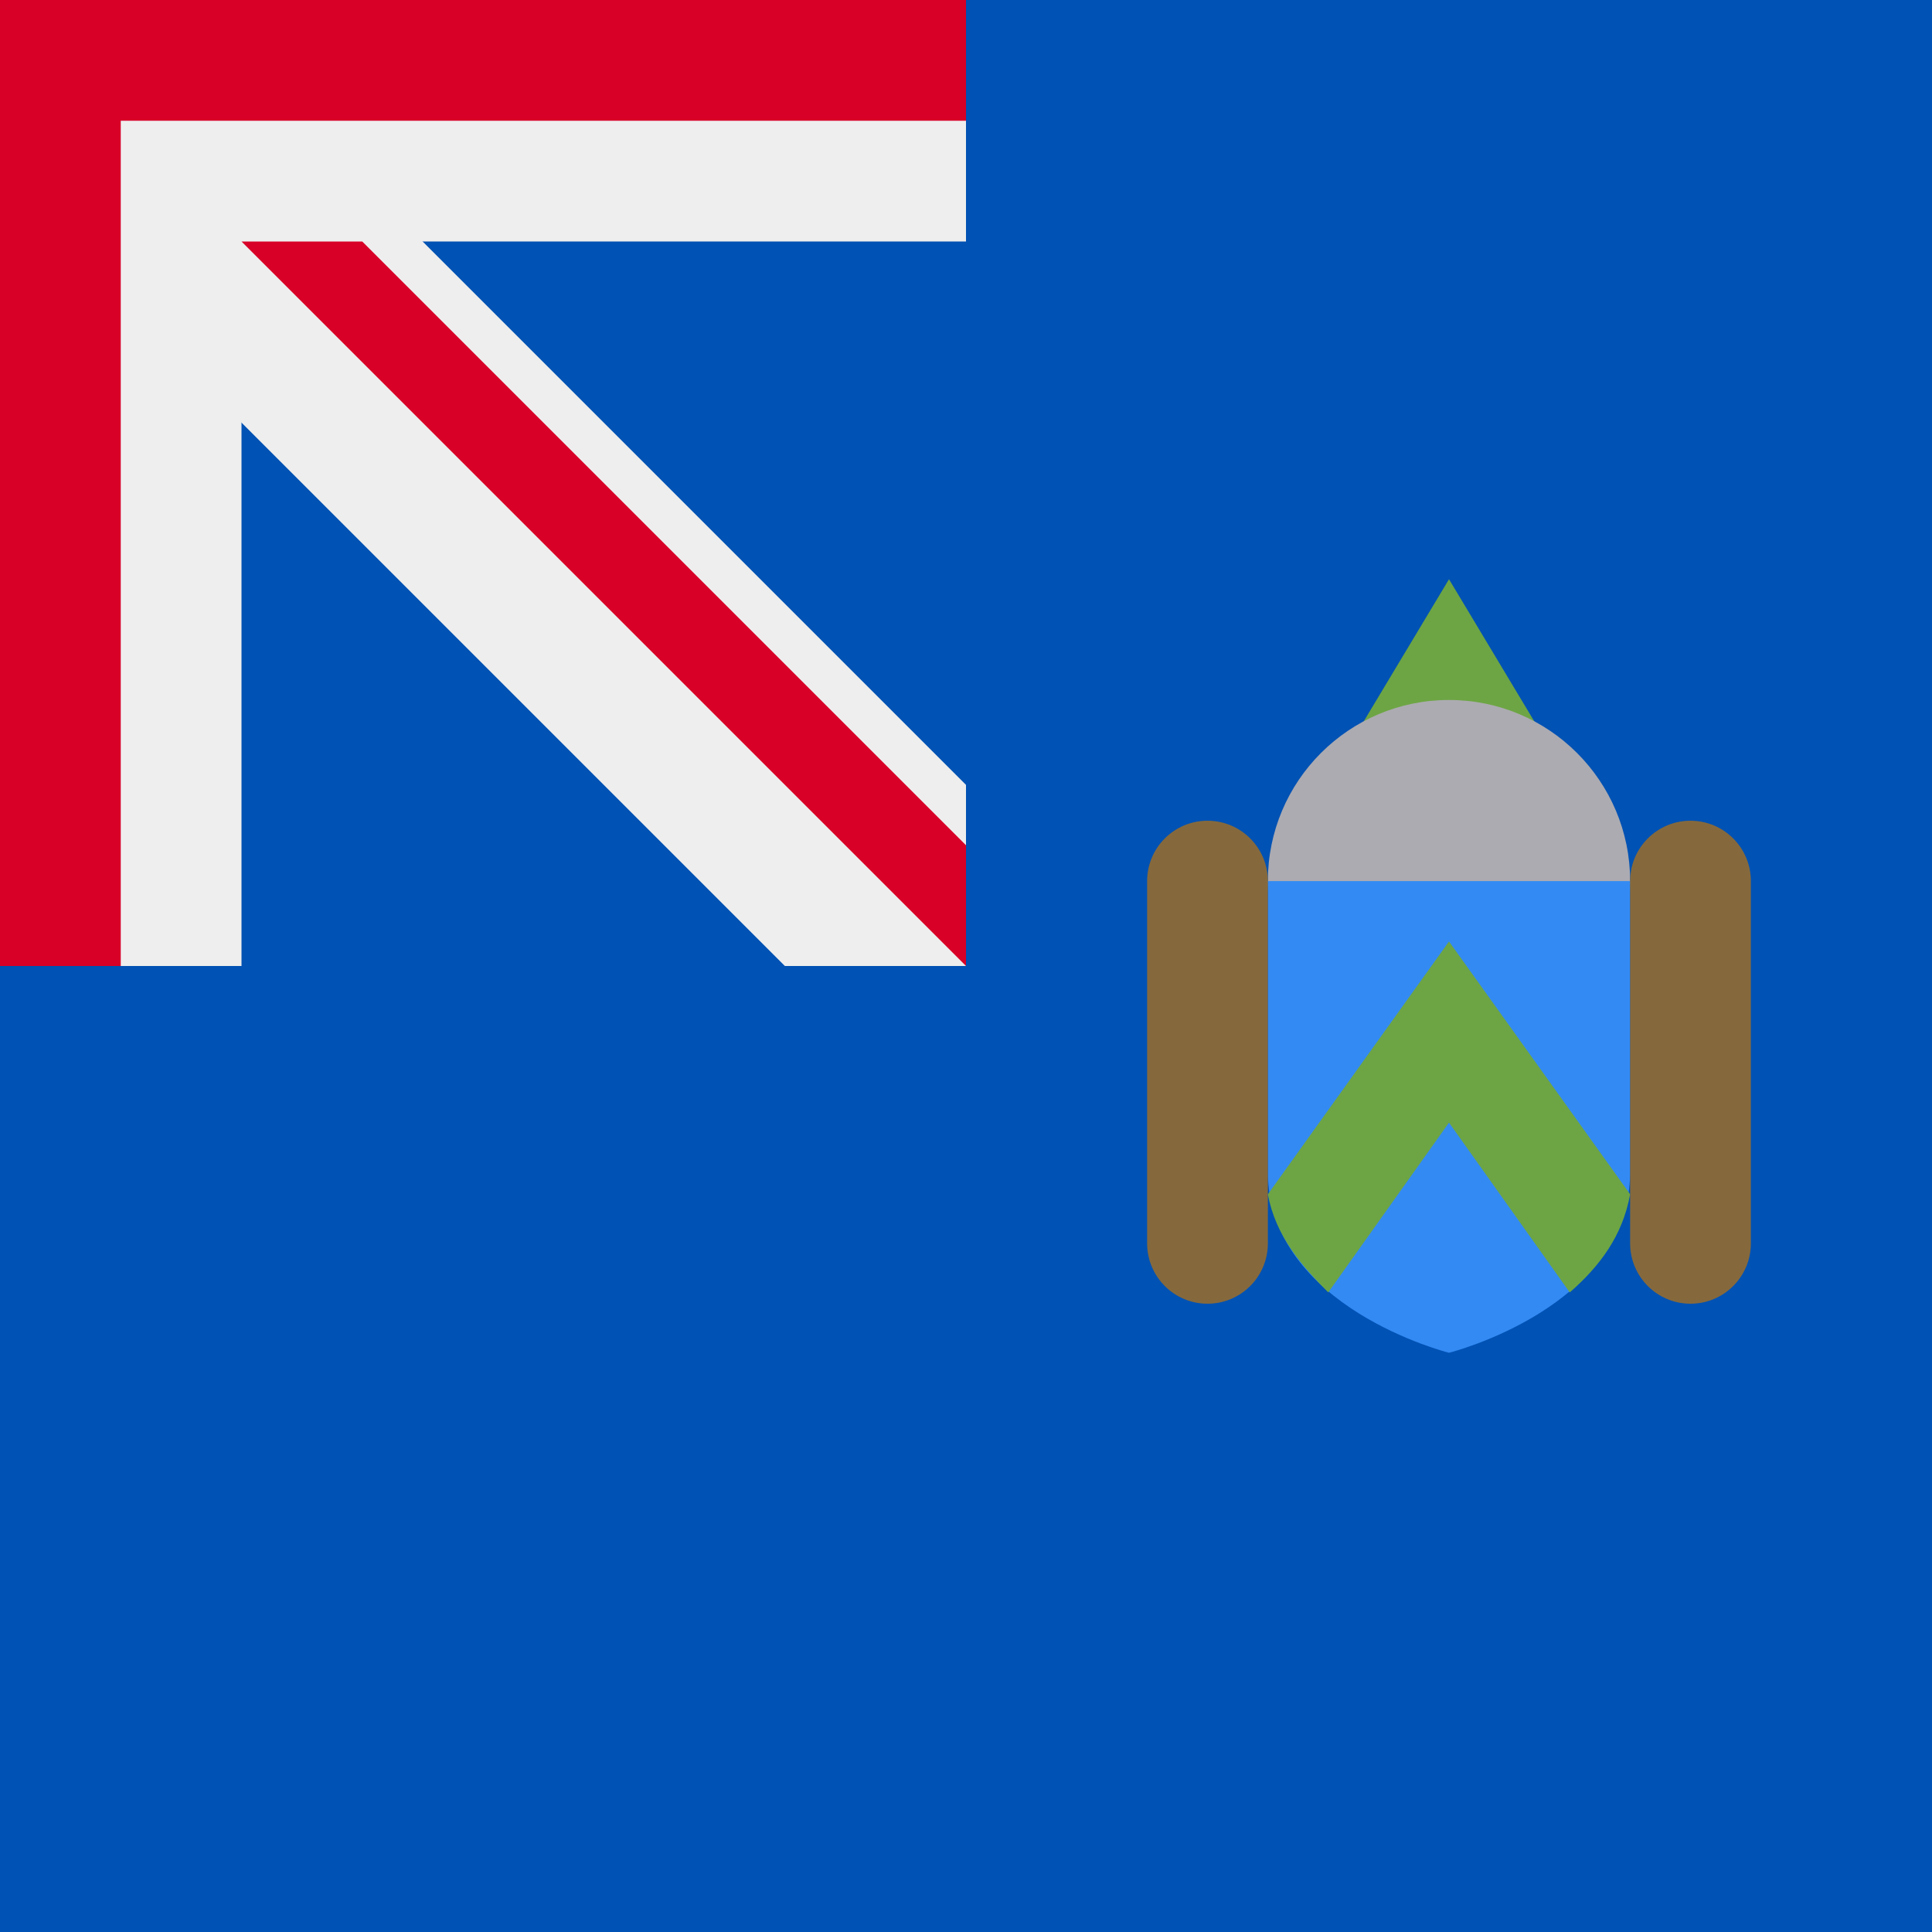
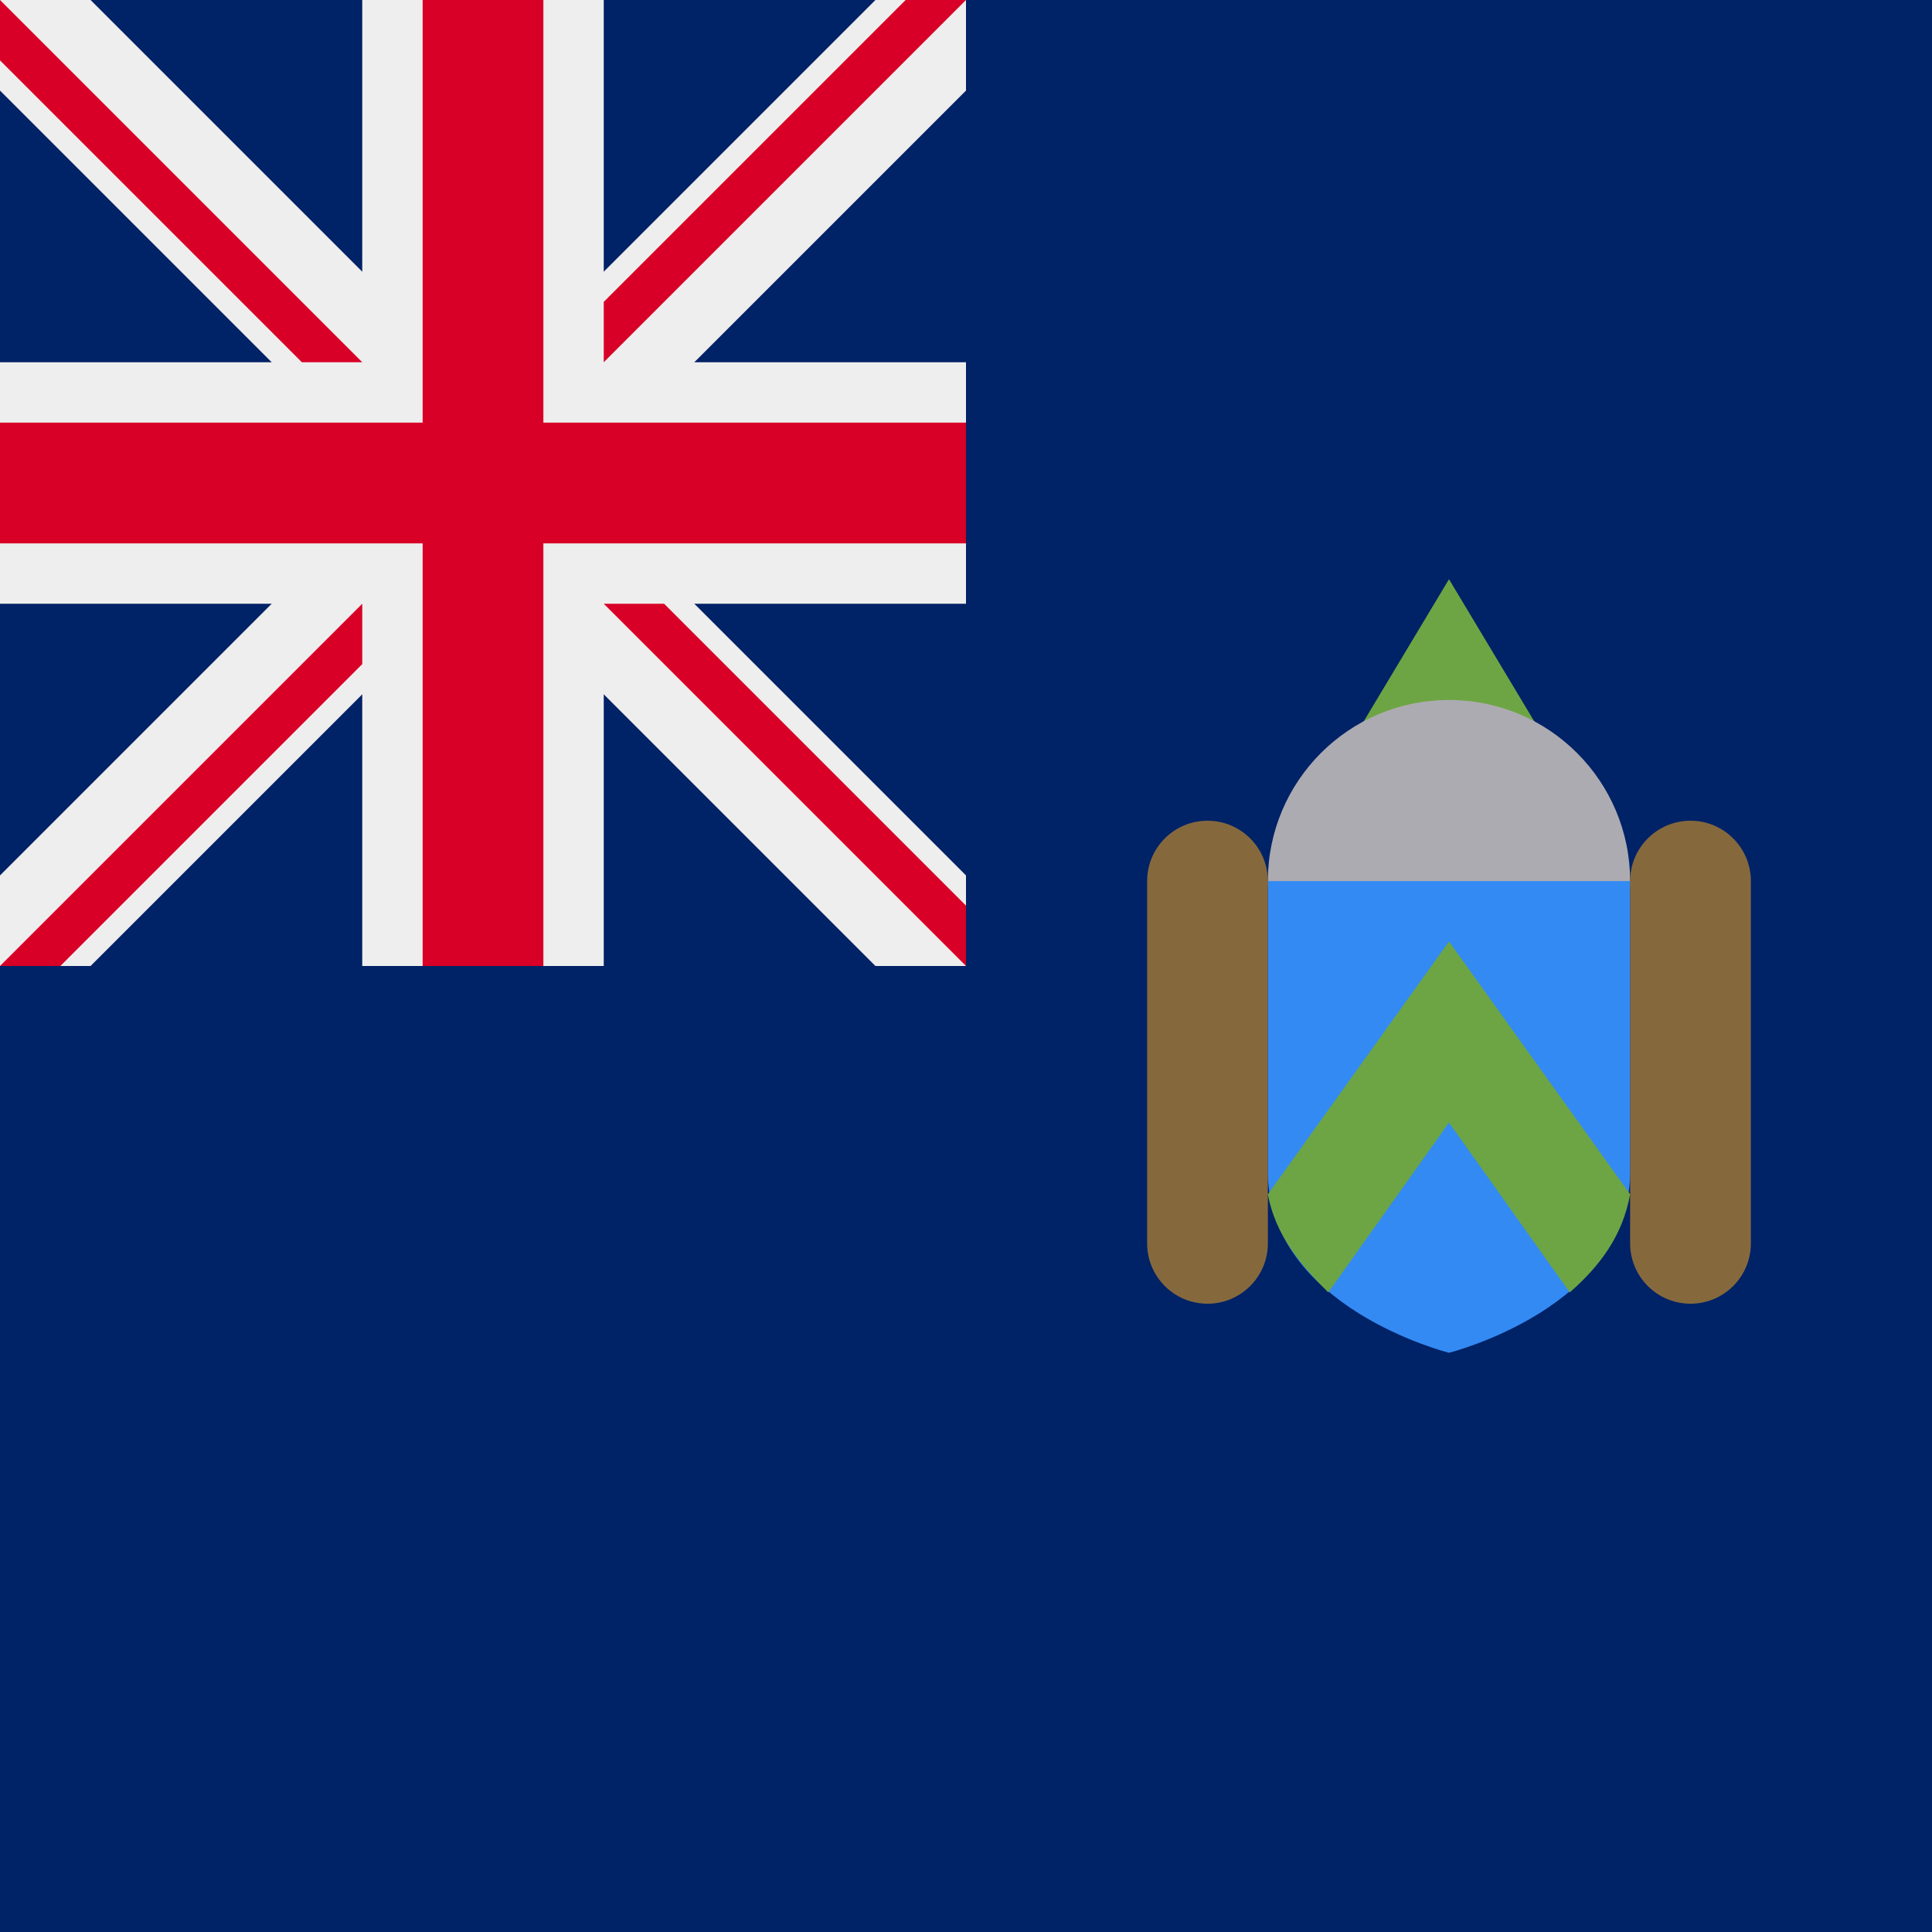
<svg xmlns="http://www.w3.org/2000/svg" width="512" height="512" fill="none">
  <g clip-path="url(#a)">
-     <path fill="#0052B4" d="M0 0h512v512H0z" />
-     <g clip-path="url(#b)">
-       <path fill="#0052B4" d="M-256-256h512v512h-512z" />
-       <path fill="#EEE" d="M208 256h48v-48L48 0l208-208v-48h-48L0-48l-208-208h-48v48L-48 0l-208 208v48h48L0 48l208 208Z" />
-       <path fill="#EEE" d="M256 64V-64H64v-192H-64v192h-192V64h192v192H64V64h192Z" />
-       <path fill="#D80027" d="M256 32v-64H32v-224h-64v224h-224v64h224v224h64V32h224Z" />
-       <path fill="#D80027" d="M256 224v32L64 64h32l160 160Z" />
-     </g>
+     <path fill="#026" d="M0 0h512v512H0z" />
+     <path fill="#026" d="M0 0h256v256H0z" />
+     <path fill="#EEE" d="M232 256h24v-24L152 128 256 24V0h-24L128 104 24 0H0v24l104 104L0 232v24h24l104-104 104 104Z" />
+     <path fill="#EEE" d="M256 160V96h-96V0H96v96H0v64h96v96h64v-96h96Z" />
+     <path fill="#D80027" d="M256 144v-32H144V0h-32v112H0v32h112v112h32V144h112Z" />
+     <path fill="#D80027" d="M0 16V0l96 96H80L0 16Zm256 224v16l-96-96h16l80 80ZM16 256H0l96-96v16l-80 80ZM240 0h16l-96 96V80l80-80Z" />
    <path fill="#6DA544" d="m336 233.5 48-80 48 80h-96Z" />
    <path fill="#ACABB1" d="M384 281.5a48 48 0 1 0 0-96 48 48 0 0 0 0 96Z" />
    <path fill="#338AF3" d="M336 233.5v77c0 36 48 48 48 48s48-12 48-48v-77h-96Z" />
    <path fill="#85693D" d="M336 233.5a16 16 0 1 0-32 0v96a16 16 0 1 0 32 0v-96Zm128 0a16 16 0 1 0-32 0v96a16 16 0 1 0 32 0v-96Z" />
    <path fill="#6DA544" d="m384 249.5-48 67c2 11 9 19 16 26l32-45 32 45c8-7 14-15 16-26l-48-67Z" />
  </g>
  <defs>
    <clipPath id="a">
      <path fill="#fff" d="M0 0h512v512H0z" />
    </clipPath>
-     <clipPath id="b">
-       <path fill="#fff" d="M0 0h512v512H0z" />
-     </clipPath>
  </defs>
</svg>
